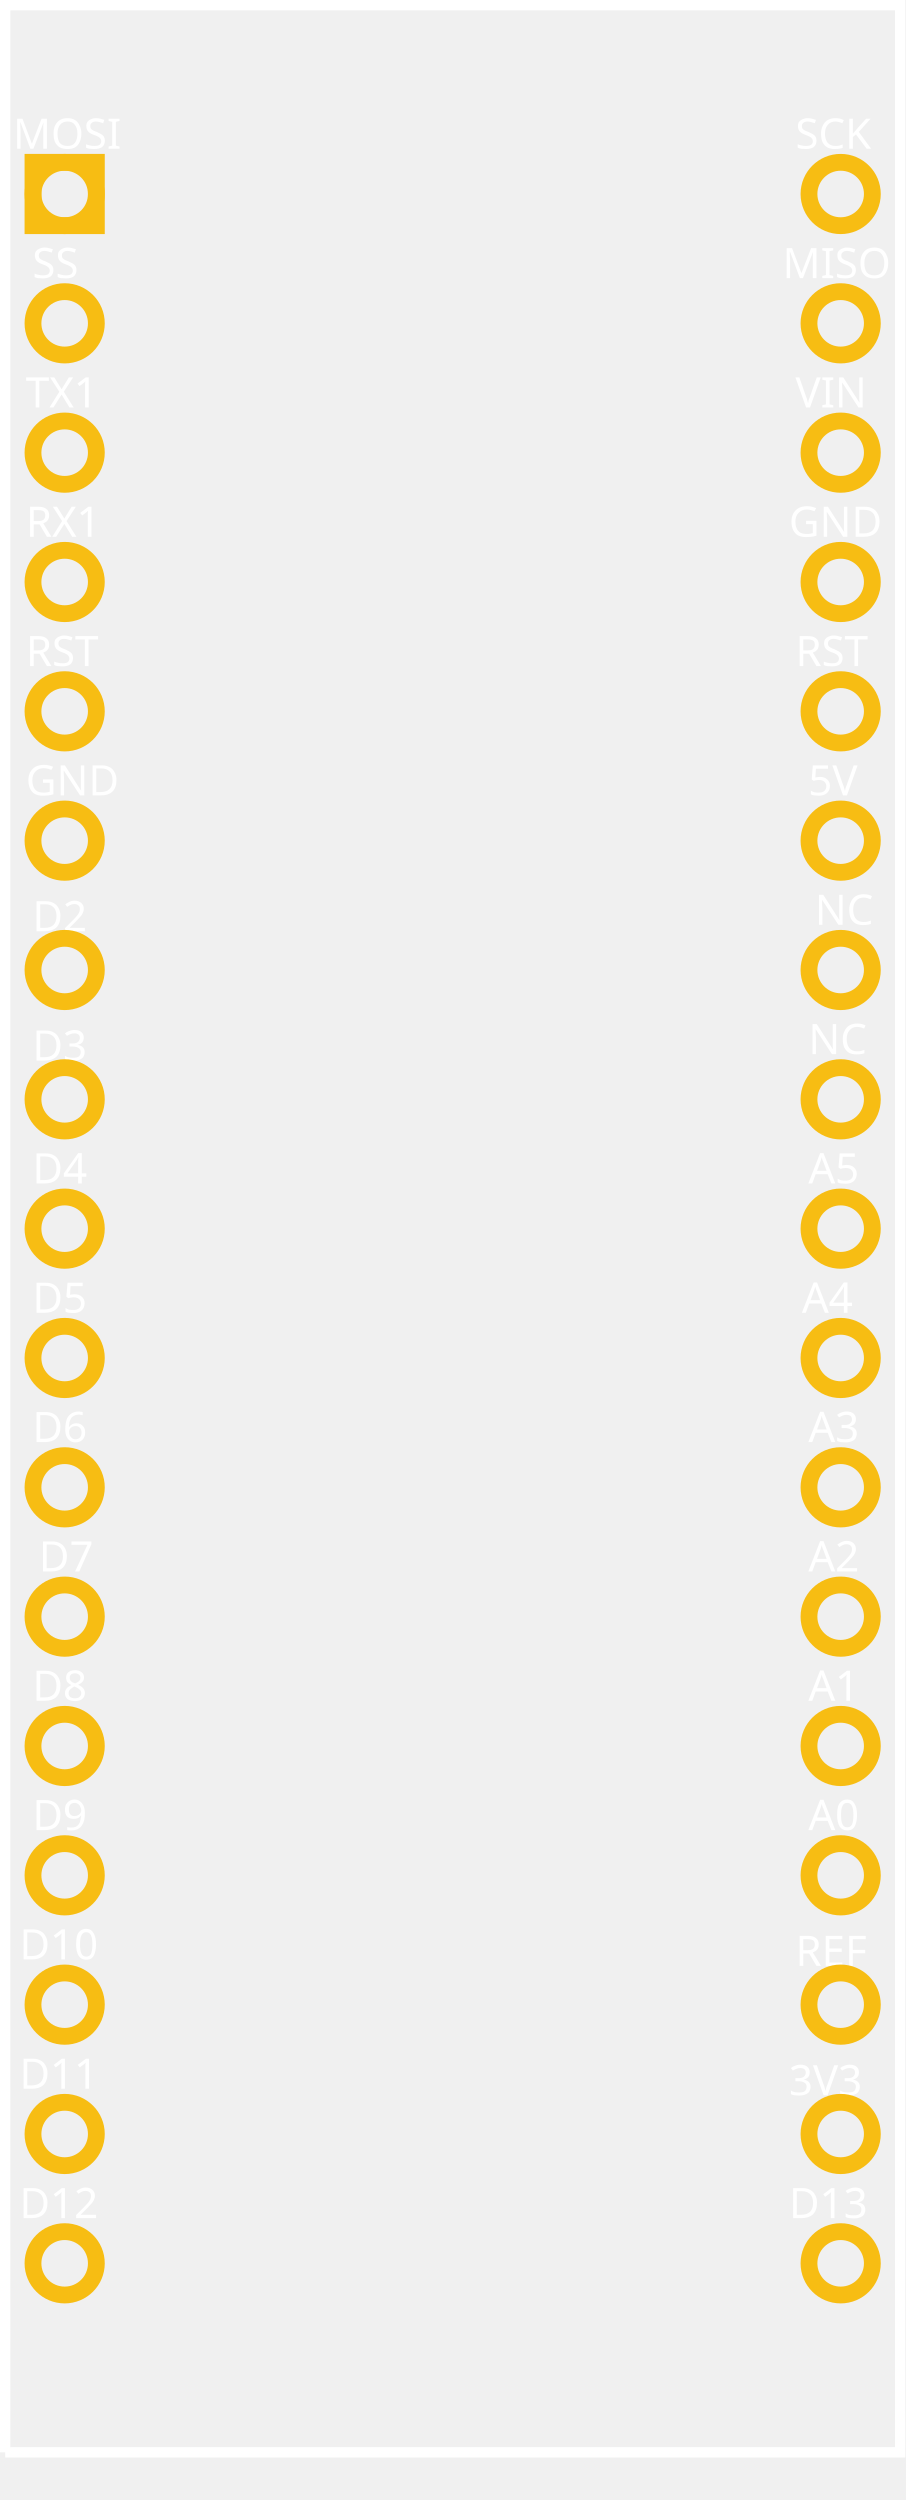
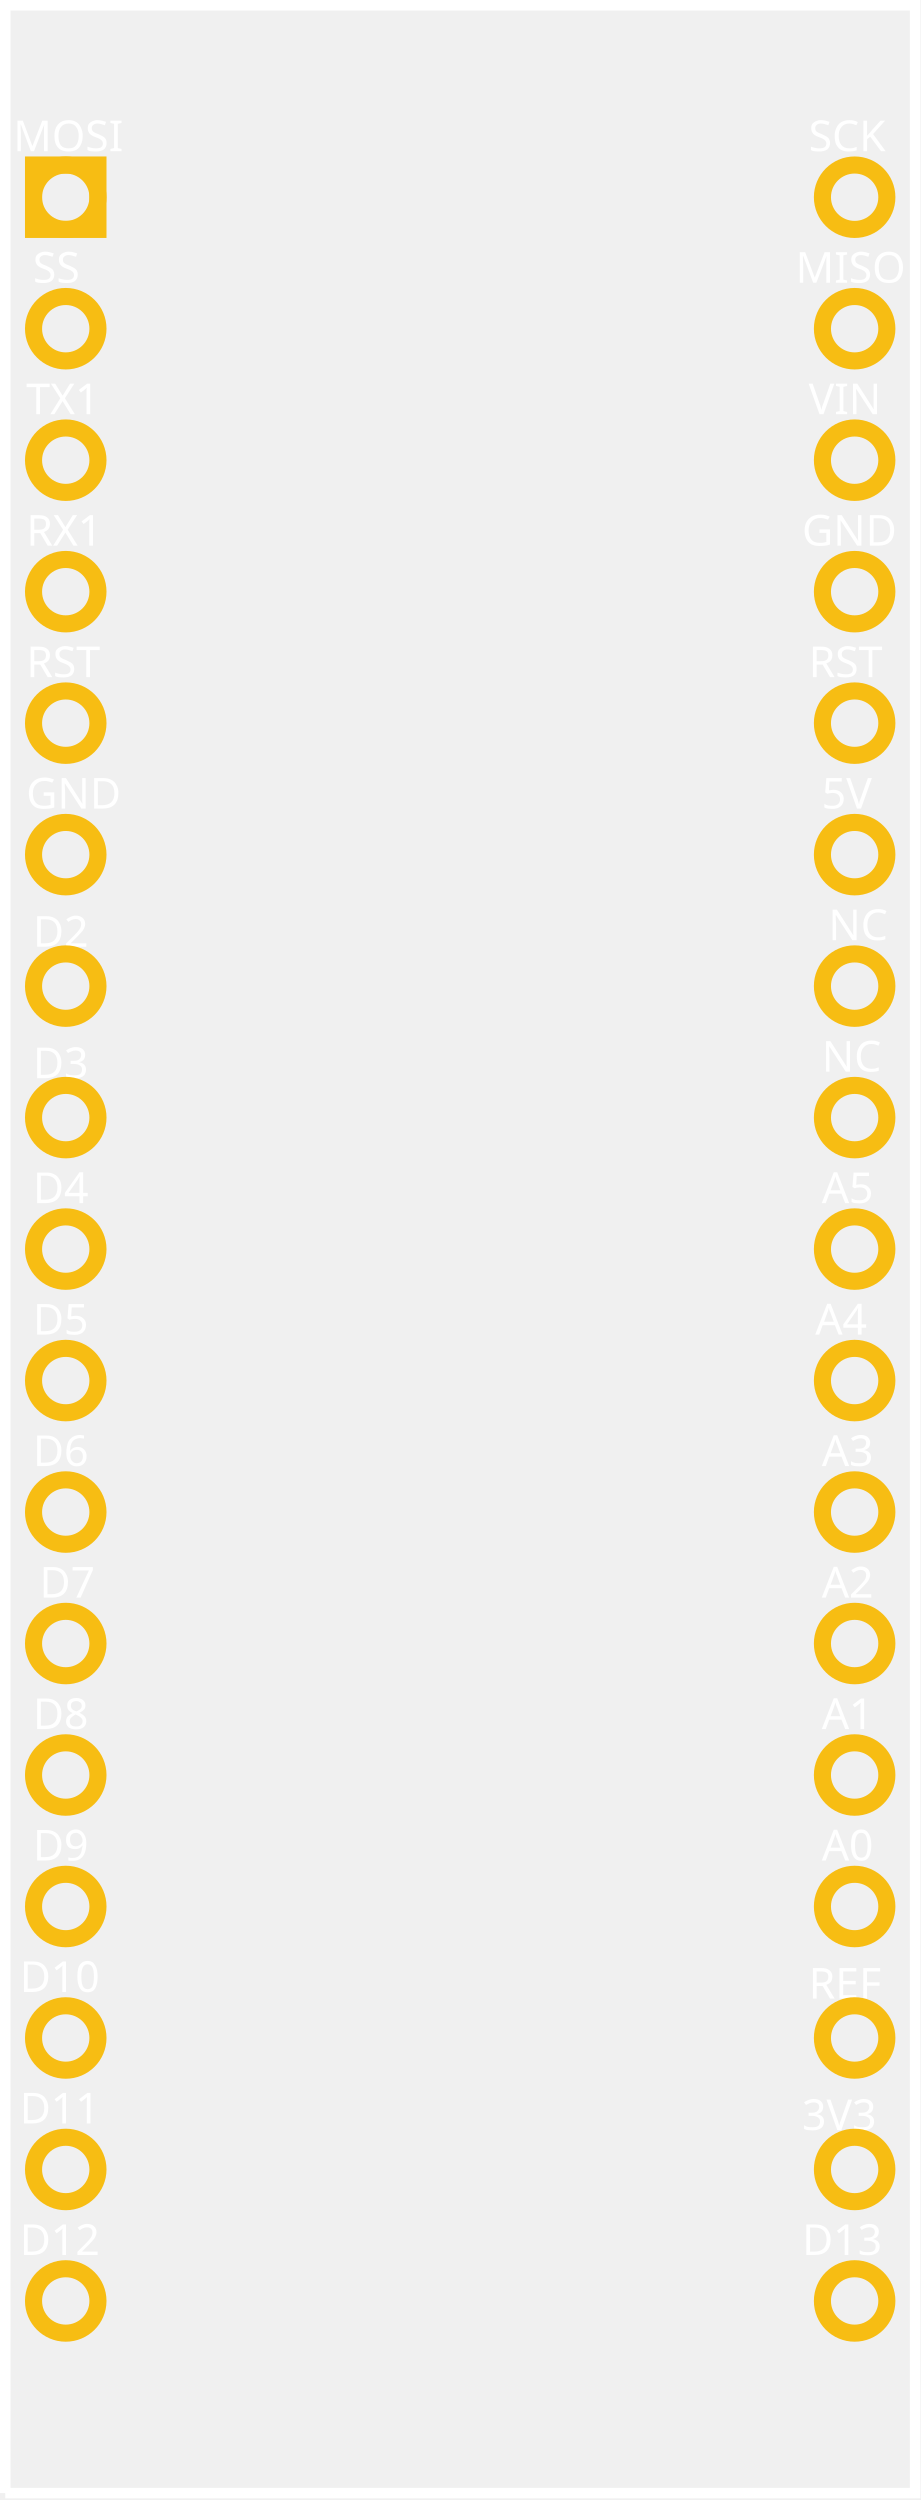
- <svg xmlns="http://www.w3.org/2000/svg" version="1.1" id="Ebene_1" x="0px" y="0px" width="50.4px" height="139.176px" viewBox="0 0 50.4 139.176" enable-background="new 0 0 50.4 139.176" xml:space="preserve">
+ <svg xmlns="http://www.w3.org/2000/svg" version="1.1" id="Ebene_1" x="0px" y="0px" width="50.4px" height="136.9px" viewBox="0 0 50.4 136.9" enable-background="new 0 0 50.4 136.9" xml:space="preserve">
  <g id="silkscreen">
    <path fill="none" stroke="#FFFFFF" stroke-width="0.576" d="M0.288,136.522h49.824V0.288H0.288V136.522" />
    <g>
      <g>
			</g>
    </g>
    <g>
      <g>
			</g>
    </g>
    <g>
      <g>
			</g>
    </g>
    <g>
      <g>
			</g>
    </g>
    <g>
      <g>
			</g>
    </g>
    <g>
      <g>
			</g>
    </g>
    <g>
      <g>
			</g>
    </g>
    <g>
      <g>
			</g>
    </g>
    <g>
      <g>
			</g>
    </g>
    <g>
      <g>
			</g>
    </g>
    <g>
      <g>
			</g>
    </g>
    <g>
      <g>
			</g>
    </g>
    <g>
      <g>
			</g>
    </g>
    <g>
      <g>
-         <text transform="matrix(1 0 0 1 1.4402 22.6833)" fill="#FFFFFF" font-family="'OCRA'" font-size="2.339">TX1</text>
-       </g>
-       <g>
-         <text transform="matrix(1 0 0 1 1.4402 29.8826)" fill="#FFFFFF" font-family="'OCRA'" font-size="2.339">RX1</text>
-       </g>
-       <g>
-         <text transform="matrix(1 0 0 1 1.4402 37.0818)" fill="#FFFFFF" font-family="'OCRA'" font-size="2.339">RST</text>
-       </g>
-       <g>
-         <text transform="matrix(1 0 0 1 1.4402 44.281)" fill="#FFFFFF" font-family="'OCRA'" font-size="2.339">GND</text>
-       </g>
-       <g>
-         <text transform="matrix(1 0 0 1 1.8005 51.8435)" fill="#FFFFFF" font-family="'OCRA'" font-size="2.339">D2</text>
-       </g>
-       <g>
-         <text transform="matrix(1 0 0 1 1.8005 59.0427)" fill="#FFFFFF" font-family="'OCRA'" font-size="2.339">D3</text>
-       </g>
-       <g>
-         <text transform="matrix(1 0 0 1 1.8005 65.8826)" fill="#FFFFFF" font-family="'OCRA'" font-size="2.339">D4</text>
-       </g>
-       <g>
-         <text transform="matrix(1 0 0 1 1.8005 73.0823)" fill="#FFFFFF" font-family="'OCRA'" font-size="2.339">D5</text>
-       </g>
-       <g>
-         <text transform="matrix(1 0 0 1 1.8005 80.2815)" fill="#FFFFFF" font-family="'OCRA'" font-size="2.339">D6</text>
+         <text transform="matrix(1 0 0 1 1.4402 22.6829)" fill="#FFFFFF" font-family="'OCRA'" font-size="2.339">TX1</text>
+       </g>
+       <g>
+         <text transform="matrix(1 0 0 1 1.4402 29.8821)" fill="#FFFFFF" font-family="'OCRA'" font-size="2.339">RX1</text>
+       </g>
+       <g>
+         <text transform="matrix(1 0 0 1 1.4402 37.0813)" fill="#FFFFFF" font-family="'OCRA'" font-size="2.339">RST</text>
+       </g>
+       <g>
+         <text transform="matrix(1 0 0 1 1.4402 44.2805)" fill="#FFFFFF" font-family="'OCRA'" font-size="2.339">GND</text>
+       </g>
+       <g>
+         <text transform="matrix(1 0 0 1 1.8 51.843)" fill="#FFFFFF" font-family="'OCRA'" font-size="2.339">D2</text>
+       </g>
+       <g>
+         <text transform="matrix(1 0 0 1 1.8 59.0422)" fill="#FFFFFF" font-family="'OCRA'" font-size="2.339">D3</text>
+       </g>
+       <g>
+         <text transform="matrix(1 0 0 1 1.8 65.8821)" fill="#FFFFFF" font-family="'OCRA'" font-size="2.339">D4</text>
+       </g>
+       <g>
+         <text transform="matrix(1 0 0 1 1.8 73.0823)" fill="#FFFFFF" font-family="'OCRA'" font-size="2.339">D5</text>
+       </g>
+       <g>
+         <text transform="matrix(1 0 0 1 1.8 80.2815)" fill="#FFFFFF" font-family="'OCRA'" font-size="2.339">D6</text>
      </g>
      <g>
        <text transform="matrix(1 0 0 1 2.1609 87.4846)" fill="#FFFFFF" font-family="'OCRA'" font-size="2.339">D7</text>
      </g>
      <g>
-         <text transform="matrix(1 0 0 1 1.8005 94.6838)" fill="#FFFFFF" font-family="'OCRA'" font-size="2.339">D8</text>
-       </g>
-       <g>
-         <text transform="matrix(1 0 0 1 1.8005 101.8831)" fill="#FFFFFF" font-family="'OCRA'" font-size="2.339">D9</text>
-       </g>
-       <g>
-         <text transform="matrix(1 0 0 1 1.0808 109.0823)" fill="#FFFFFF" font-family="'OCRA'" font-size="2.339">D10</text>
-       </g>
-       <g>
-         <text transform="matrix(1 0 0 1 1.0808 116.2815)" fill="#FFFFFF" font-family="'OCRA'" font-size="2.339">D11</text>
-       </g>
-       <g>
-         <text transform="matrix(1 0 0 1 1.0808 123.4846)" fill="#FFFFFF" font-family="'OCRA'" font-size="2.339">D12</text>
+         <text transform="matrix(1 0 0 1 1.8 94.6838)" fill="#FFFFFF" font-family="'OCRA'" font-size="2.339">D8</text>
+       </g>
+       <g>
+         <text transform="matrix(1 0 0 1 1.8 101.8831)" fill="#FFFFFF" font-family="'OCRA'" font-size="2.339">D9</text>
+       </g>
+       <g>
+         <text transform="matrix(1 0 0 1 1.0803 109.0823)" fill="#FFFFFF" font-family="'OCRA'" font-size="2.339">D10</text>
+       </g>
+       <g>
+         <text transform="matrix(1 0 0 1 1.0803 116.2815)" fill="#FFFFFF" font-family="'OCRA'" font-size="2.339">D11</text>
+       </g>
+       <g>
+         <text transform="matrix(1 0 0 1 1.0803 123.4846)" fill="#FFFFFF" font-family="'OCRA'" font-size="2.339">D12</text>
      </g>
      <g>
        <text transform="matrix(1 0 0 1 43.9207 123.4846)" fill="#FFFFFF" font-family="'OCRA'" font-size="2.339">D13</text>
      </g>
      <g>
        <text transform="matrix(1 0 0 1 43.9207 116.6448)" fill="#FFFFFF" font-family="'OCRA'" font-size="2.339">3V3</text>
      </g>
      <g>
        <text transform="matrix(1 0 0 1 44.282 109.4417)" fill="#FFFFFF" font-family="'OCRA'" font-size="2.339">REF</text>
      </g>
      <g>
        <text transform="matrix(1 0 0 1 45.0007 101.8831)" fill="#FFFFFF" font-family="'OCRA'" font-size="2.339">A0</text>
      </g>
      <g>
        <text transform="matrix(1 0 0 1 45.0007 94.6838)" fill="#FFFFFF" font-family="'OCRA'" font-size="2.339">A1</text>
      </g>
      <g>
        <text transform="matrix(1 0 0 1 45.0007 87.4846)" fill="#FFFFFF" font-family="'OCRA'" font-size="2.339">A2</text>
      </g>
      <g>
        <text transform="matrix(1 0 0 1 45.0007 80.2815)" fill="#FFFFFF" font-family="'OCRA'" font-size="2.339">A3</text>
      </g>
      <g>
        <text transform="matrix(1 0 0 1 44.6414 73.0823)" fill="#FFFFFF" font-family="'OCRA'" font-size="2.339">A4</text>
      </g>
      <g>
-         <text transform="matrix(1 0 0 1 45.0007 65.8826)" fill="#FFFFFF" font-family="'OCRA'" font-size="2.339">A5</text>
-       </g>
-       <g>
-         <text transform="matrix(1 0 0 1 45.0007 58.6833)" fill="#FFFFFF" font-family="'OCRA'" font-size="2.339">NC</text>
-       </g>
-       <g>
-         <text transform="matrix(1 0 0 1 45.3601 51.4841)" fill="#FFFFFF" font-family="'OCRA'" font-size="2.339">NC</text>
-       </g>
-       <g>
-         <text transform="matrix(1 0 0 1 45.0007 44.281)" fill="#FFFFFF" font-family="'OCRA'" font-size="2.339">5V</text>
-       </g>
-       <g>
-         <text transform="matrix(1 0 0 1 44.282 37.0818)" fill="#FFFFFF" font-family="'OCRA'" font-size="2.339">RST</text>
-       </g>
-       <g>
-         <text transform="matrix(1 0 0 1 43.9207 29.8826)" fill="#FFFFFF" font-family="'OCRA'" font-size="2.339">GND</text>
-       </g>
-       <g>
-         <text transform="matrix(1 0 0 1 44.282 22.6833)" fill="#FFFFFF" font-family="'OCRA'" font-size="2.339">VIN</text>
-       </g>
-       <g>
-         <text transform="matrix(1 0 0 1 1.8005 15.4841)" fill="#FFFFFF" font-family="'OCRA'" font-size="2.339">SS</text>
-       </g>
-       <g>
-         <text transform="matrix(1 0 0 1 0.7205 8.281)" fill="#FFFFFF" font-family="'OCRA'" font-size="2.339">MOSI</text>
-       </g>
-       <g>
-         <text transform="matrix(1 0 0 1 44.282 8.281)" fill="#FFFFFF" font-family="'OCRA'" font-size="2.339">SCK</text>
-       </g>
-       <g>
-         <text transform="matrix(1 0 0 1 43.5613 15.4841)" fill="#FFFFFF" font-family="'OCRA'" font-size="2.339">MISO</text>
+         <text transform="matrix(1 0 0 1 45.0007 65.8821)" fill="#FFFFFF" font-family="'OCRA'" font-size="2.339">A5</text>
+       </g>
+       <g>
+         <text transform="matrix(1 0 0 1 45.0007 58.6829)" fill="#FFFFFF" font-family="'OCRA'" font-size="2.339">NC</text>
+       </g>
+       <g>
+         <text transform="matrix(1 0 0 1 45.3601 51.4836)" fill="#FFFFFF" font-family="'OCRA'" font-size="2.339">NC</text>
+       </g>
+       <g>
+         <text transform="matrix(1 0 0 1 45.0007 44.2805)" fill="#FFFFFF" font-family="'OCRA'" font-size="2.339">5V</text>
+       </g>
+       <g>
+         <text transform="matrix(1 0 0 1 44.282 37.0813)" fill="#FFFFFF" font-family="'OCRA'" font-size="2.339">RST</text>
+       </g>
+       <g>
+         <text transform="matrix(1 0 0 1 43.9207 29.8821)" fill="#FFFFFF" font-family="'OCRA'" font-size="2.339">GND</text>
+       </g>
+       <g>
+         <text transform="matrix(1 0 0 1 44.282 22.6829)" fill="#FFFFFF" font-family="'OCRA'" font-size="2.339">VIN</text>
+       </g>
+       <g>
+         <text transform="matrix(1 0 0 1 1.8 15.4836)" fill="#FFFFFF" font-family="'OCRA'" font-size="2.339">SS</text>
+       </g>
+       <g>
+         <text transform="matrix(1 0 0 1 0.7205 8.2805)" fill="#FFFFFF" font-family="'OCRA'" font-size="2.339">MOSI</text>
+       </g>
+       <g>
+         <text transform="matrix(1 0 0 1 44.282 8.2805)" fill="#FFFFFF" font-family="'OCRA'" font-size="2.339">SCK</text>
+       </g>
+       <g>
+         <text transform="matrix(1 0 0 1 43.5613 15.4836)" fill="#FFFFFF" font-family="'OCRA'" font-size="2.339">MISO</text>
      </g>
      <g>
        <g>
				</g>
      </g>
      <g>
        <g>
				</g>
      </g>
      <g>
        <g>
				</g>
      </g>
      <g>
        <g>
				</g>
      </g>
      <g>
        <g>
				</g>
      </g>
      <g>
        <g>
				</g>
      </g>
      <g>
        <g>
				</g>
      </g>
      <g>
        <g>
				</g>
      </g>
      <g>
        <g>
				</g>
      </g>
      <g>
        <g>
				</g>
      </g>
      <g>
        <g>
				</g>
      </g>
      <g>
        <g>
				</g>
      </g>
      <g>
        <g>
				</g>
      </g>
      <g>
        <g>
				</g>
      </g>
      <g>
        <g>
				</g>
      </g>
      <g>
        <g>
				</g>
      </g>
      <g>
        <g>
				</g>
      </g>
      <g>
        <g>
				</g>
      </g>
      <g>
        <g>
				</g>
      </g>
      <g>
        <g>
				</g>
      </g>
      <g>
        <g>
				</g>
      </g>
      <g>
        <g>
				</g>
      </g>
      <g>
        <g>
				</g>
      </g>
      <g>
        <g>
				</g>
      </g>
      <g>
        <g>
				</g>
      </g>
      <g>
        <g>
				</g>
      </g>
      <g>
        <g>
				</g>
      </g>
      <g>
        <g>
				</g>
      </g>
      <g>
        <g>
				</g>
      </g>
      <g>
        <g>
				</g>
      </g>
      <g>
        <g>
				</g>
      </g>
      <g>
        <g>
				</g>
      </g>
      <g>
        <g>
				</g>
      </g>
      <g>
        <g>
				</g>
      </g>
      <g>
        <g>
				</g>
      </g>
      <g>
        <g>
				</g>
      </g>
    </g>
  </g>
  <g id="copper1">
    <g id="copper0">
      <path id="connector41pad_1_" fill="none" stroke="#F7BD13" stroke-width="0.864" d="M41.379,21.6" />
      <path id="connector43pad_1_" fill="none" stroke="#F7BD13" stroke-width="0.864" d="M41.379,14.4" />
      <path id="connector45pad_1_" fill="none" stroke="#F7BD13" stroke-width="0.864" d="M41.379,7.2" />
      <circle id="connector47pad" fill="none" stroke="#F7BD13" stroke-width="0.936" cx="3.6" cy="10.8" r="1.764" />
-       <rect x="1.836" y="9.036" fill="none" stroke="#F7BD13" stroke-width="0.936" width="3.528" height="3.527" />
+       <rect x="1.836" y="9.036" fill="none" stroke="#F7BD13" stroke-width="0.936" width="3.528" height="3.526" />
      <circle id="connector48pad" fill="none" stroke="#F7BD13" stroke-width="0.936" cx="3.6" cy="18" r="1.764" />
      <circle id="connector49pad" fill="none" stroke="#F7BD13" stroke-width="0.936" cx="3.6" cy="25.2" r="1.764" />
      <circle id="connector50pad" fill="none" stroke="#F7BD13" stroke-width="0.936" cx="3.6" cy="32.4" r="1.764" />
      <circle id="connector51pad" fill="none" stroke="#F7BD13" stroke-width="0.936" cx="3.6" cy="39.6" r="1.764" />
      <circle id="connector52pad" fill="none" stroke="#F7BD13" stroke-width="0.936" cx="3.6" cy="46.8" r="1.764" />
      <circle id="connector53pad" fill="none" stroke="#F7BD13" stroke-width="0.936" cx="3.6" cy="54" r="1.764" />
      <circle id="connector54pad" fill="none" stroke="#F7BD13" stroke-width="0.936" cx="3.6" cy="61.2" r="1.764" />
      <circle id="connector55pad" fill="none" stroke="#F7BD13" stroke-width="0.936" cx="3.6" cy="68.4" r="1.764" />
      <circle id="connector56pad" fill="none" stroke="#F7BD13" stroke-width="0.936" cx="3.6" cy="75.6" r="1.764" />
      <circle id="connector57pad" fill="none" stroke="#F7BD13" stroke-width="0.936" cx="3.6" cy="82.8" r="1.764" />
      <circle id="connector58pad" fill="none" stroke="#F7BD13" stroke-width="0.936" cx="3.6" cy="90" r="1.764" />
      <circle id="connector59pad" fill="none" stroke="#F7BD13" stroke-width="0.936" cx="3.6" cy="97.2" r="1.764" />
      <circle id="connector60pad" fill="none" stroke="#F7BD13" stroke-width="0.936" cx="3.6" cy="104.4" r="1.764" />
      <circle id="connector61pad" fill="none" stroke="#F7BD13" stroke-width="0.936" cx="3.6" cy="111.6" r="1.764" />
      <circle id="connector62pad" fill="none" stroke="#F7BD13" stroke-width="0.936" cx="3.6" cy="118.8" r="1.764" />
      <circle id="connector63pad" fill="none" stroke="#F7BD13" stroke-width="0.936" cx="3.6" cy="126" r="1.764" />
      <circle id="connector64pad" fill="none" stroke="#F7BD13" stroke-width="0.936" cx="46.8" cy="10.8" r="1.764" />
      <circle id="connector65pad" fill="none" stroke="#F7BD13" stroke-width="0.936" cx="46.8" cy="18" r="1.764" />
      <circle id="connector66pad" fill="none" stroke="#F7BD13" stroke-width="0.936" cx="46.8" cy="25.2" r="1.764" />
      <circle id="connector67pad" fill="none" stroke="#F7BD13" stroke-width="0.936" cx="46.8" cy="32.4" r="1.764" />
      <circle id="connector68pad" fill="none" stroke="#F7BD13" stroke-width="0.936" cx="46.8" cy="39.6" r="1.764" />
      <circle id="connector69pad" fill="none" stroke="#F7BD13" stroke-width="0.936" cx="46.8" cy="46.8" r="1.764" />
      <circle id="connector72pad" fill="none" stroke="#F7BD13" stroke-width="0.936" cx="46.8" cy="68.4" r="1.764" />
      <circle id="connector73pad" fill="none" stroke="#F7BD13" stroke-width="0.936" cx="46.8" cy="75.6" r="1.764" />
      <circle id="connector81pad" fill="none" stroke="#F7BD13" stroke-width="0.936" cx="46.8" cy="61.2" r="1.764" />
      <circle id="connector80pad_1_" fill="none" stroke="#F7BD13" stroke-width="0.936" cx="46.8" cy="54" r="1.764" />
      <circle id="connector74pad" fill="none" stroke="#F7BD13" stroke-width="0.936" cx="46.8" cy="82.8" r="1.764" />
      <circle id="connector75pad" fill="none" stroke="#F7BD13" stroke-width="0.936" cx="46.8" cy="90" r="1.764" />
      <circle id="connector76pad" fill="none" stroke="#F7BD13" stroke-width="0.936" cx="46.8" cy="97.2" r="1.764" />
      <circle id="connector77pad" fill="none" stroke="#F7BD13" stroke-width="0.936" cx="46.8" cy="104.4" r="1.764" />
      <circle id="connector78pad" fill="none" stroke="#F7BD13" stroke-width="0.936" cx="46.8" cy="111.6" r="1.764" />
      <circle id="connector79pad" fill="none" stroke="#F7BD13" stroke-width="0.936" cx="46.8" cy="118.8" r="1.764" />
      <circle id="connector80pad" fill="none" stroke="#F7BD13" stroke-width="0.936" cx="46.8" cy="126" r="1.764" />
    </g>
  </g>
</svg>
